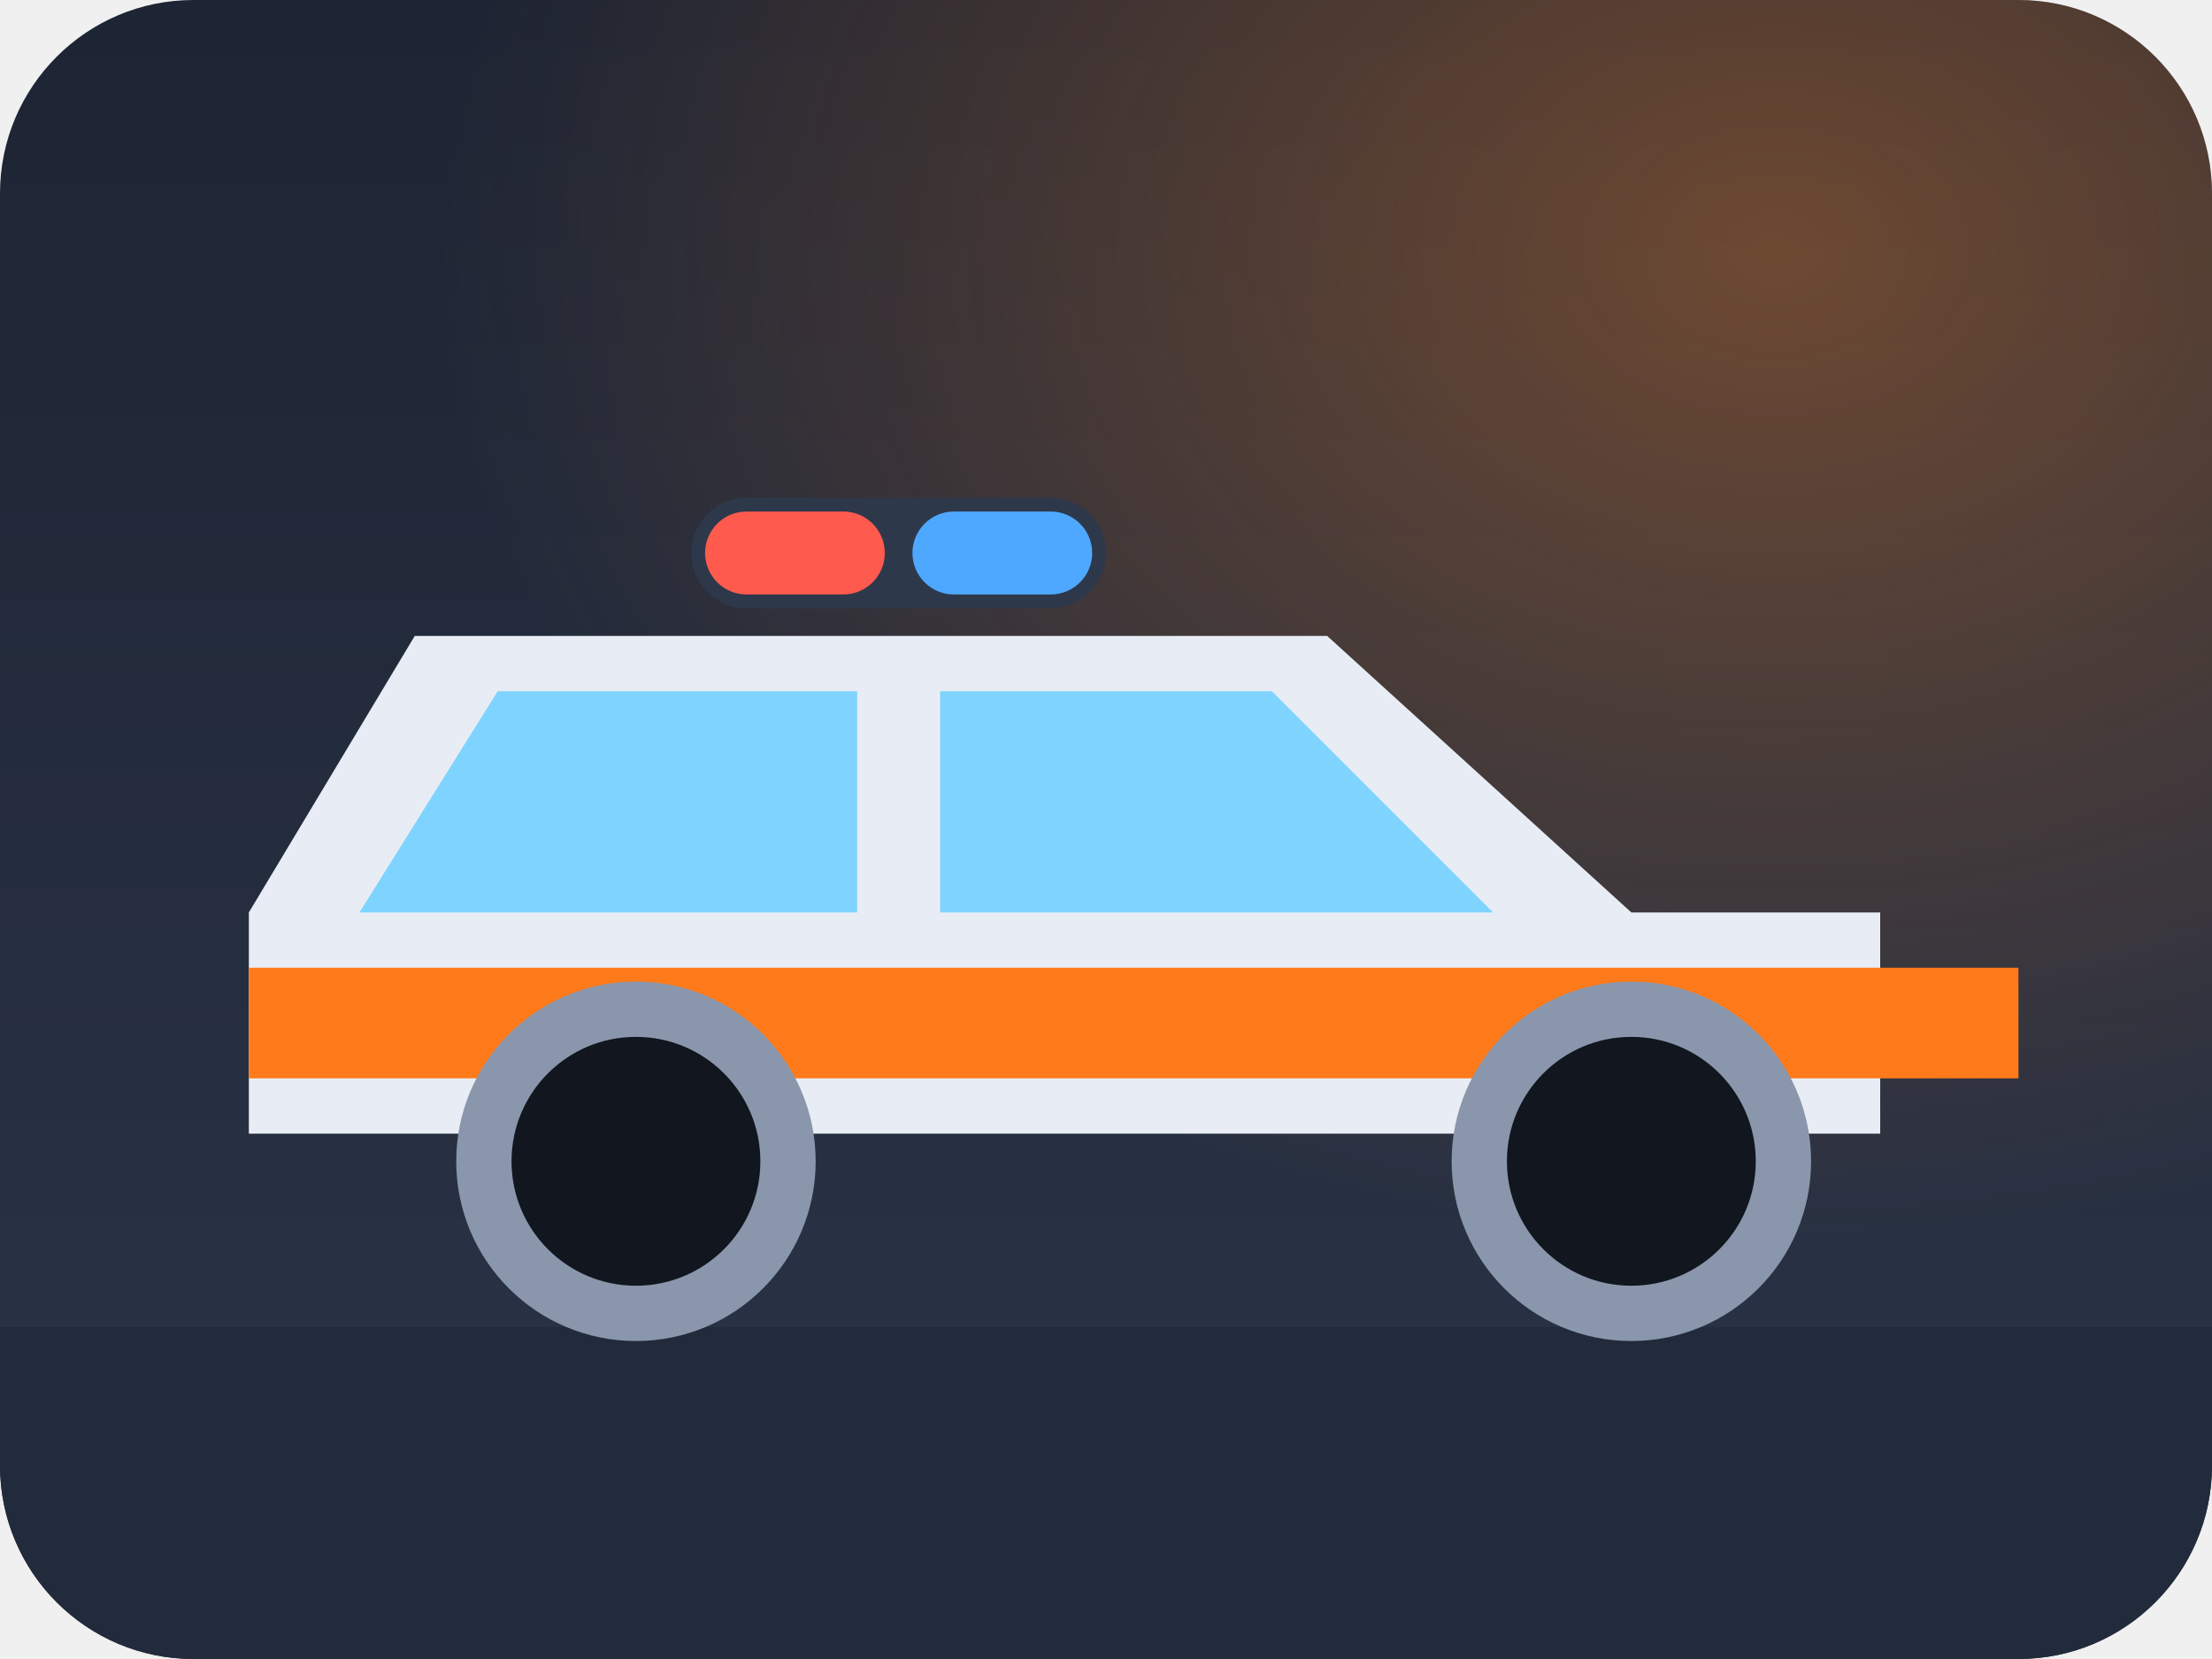
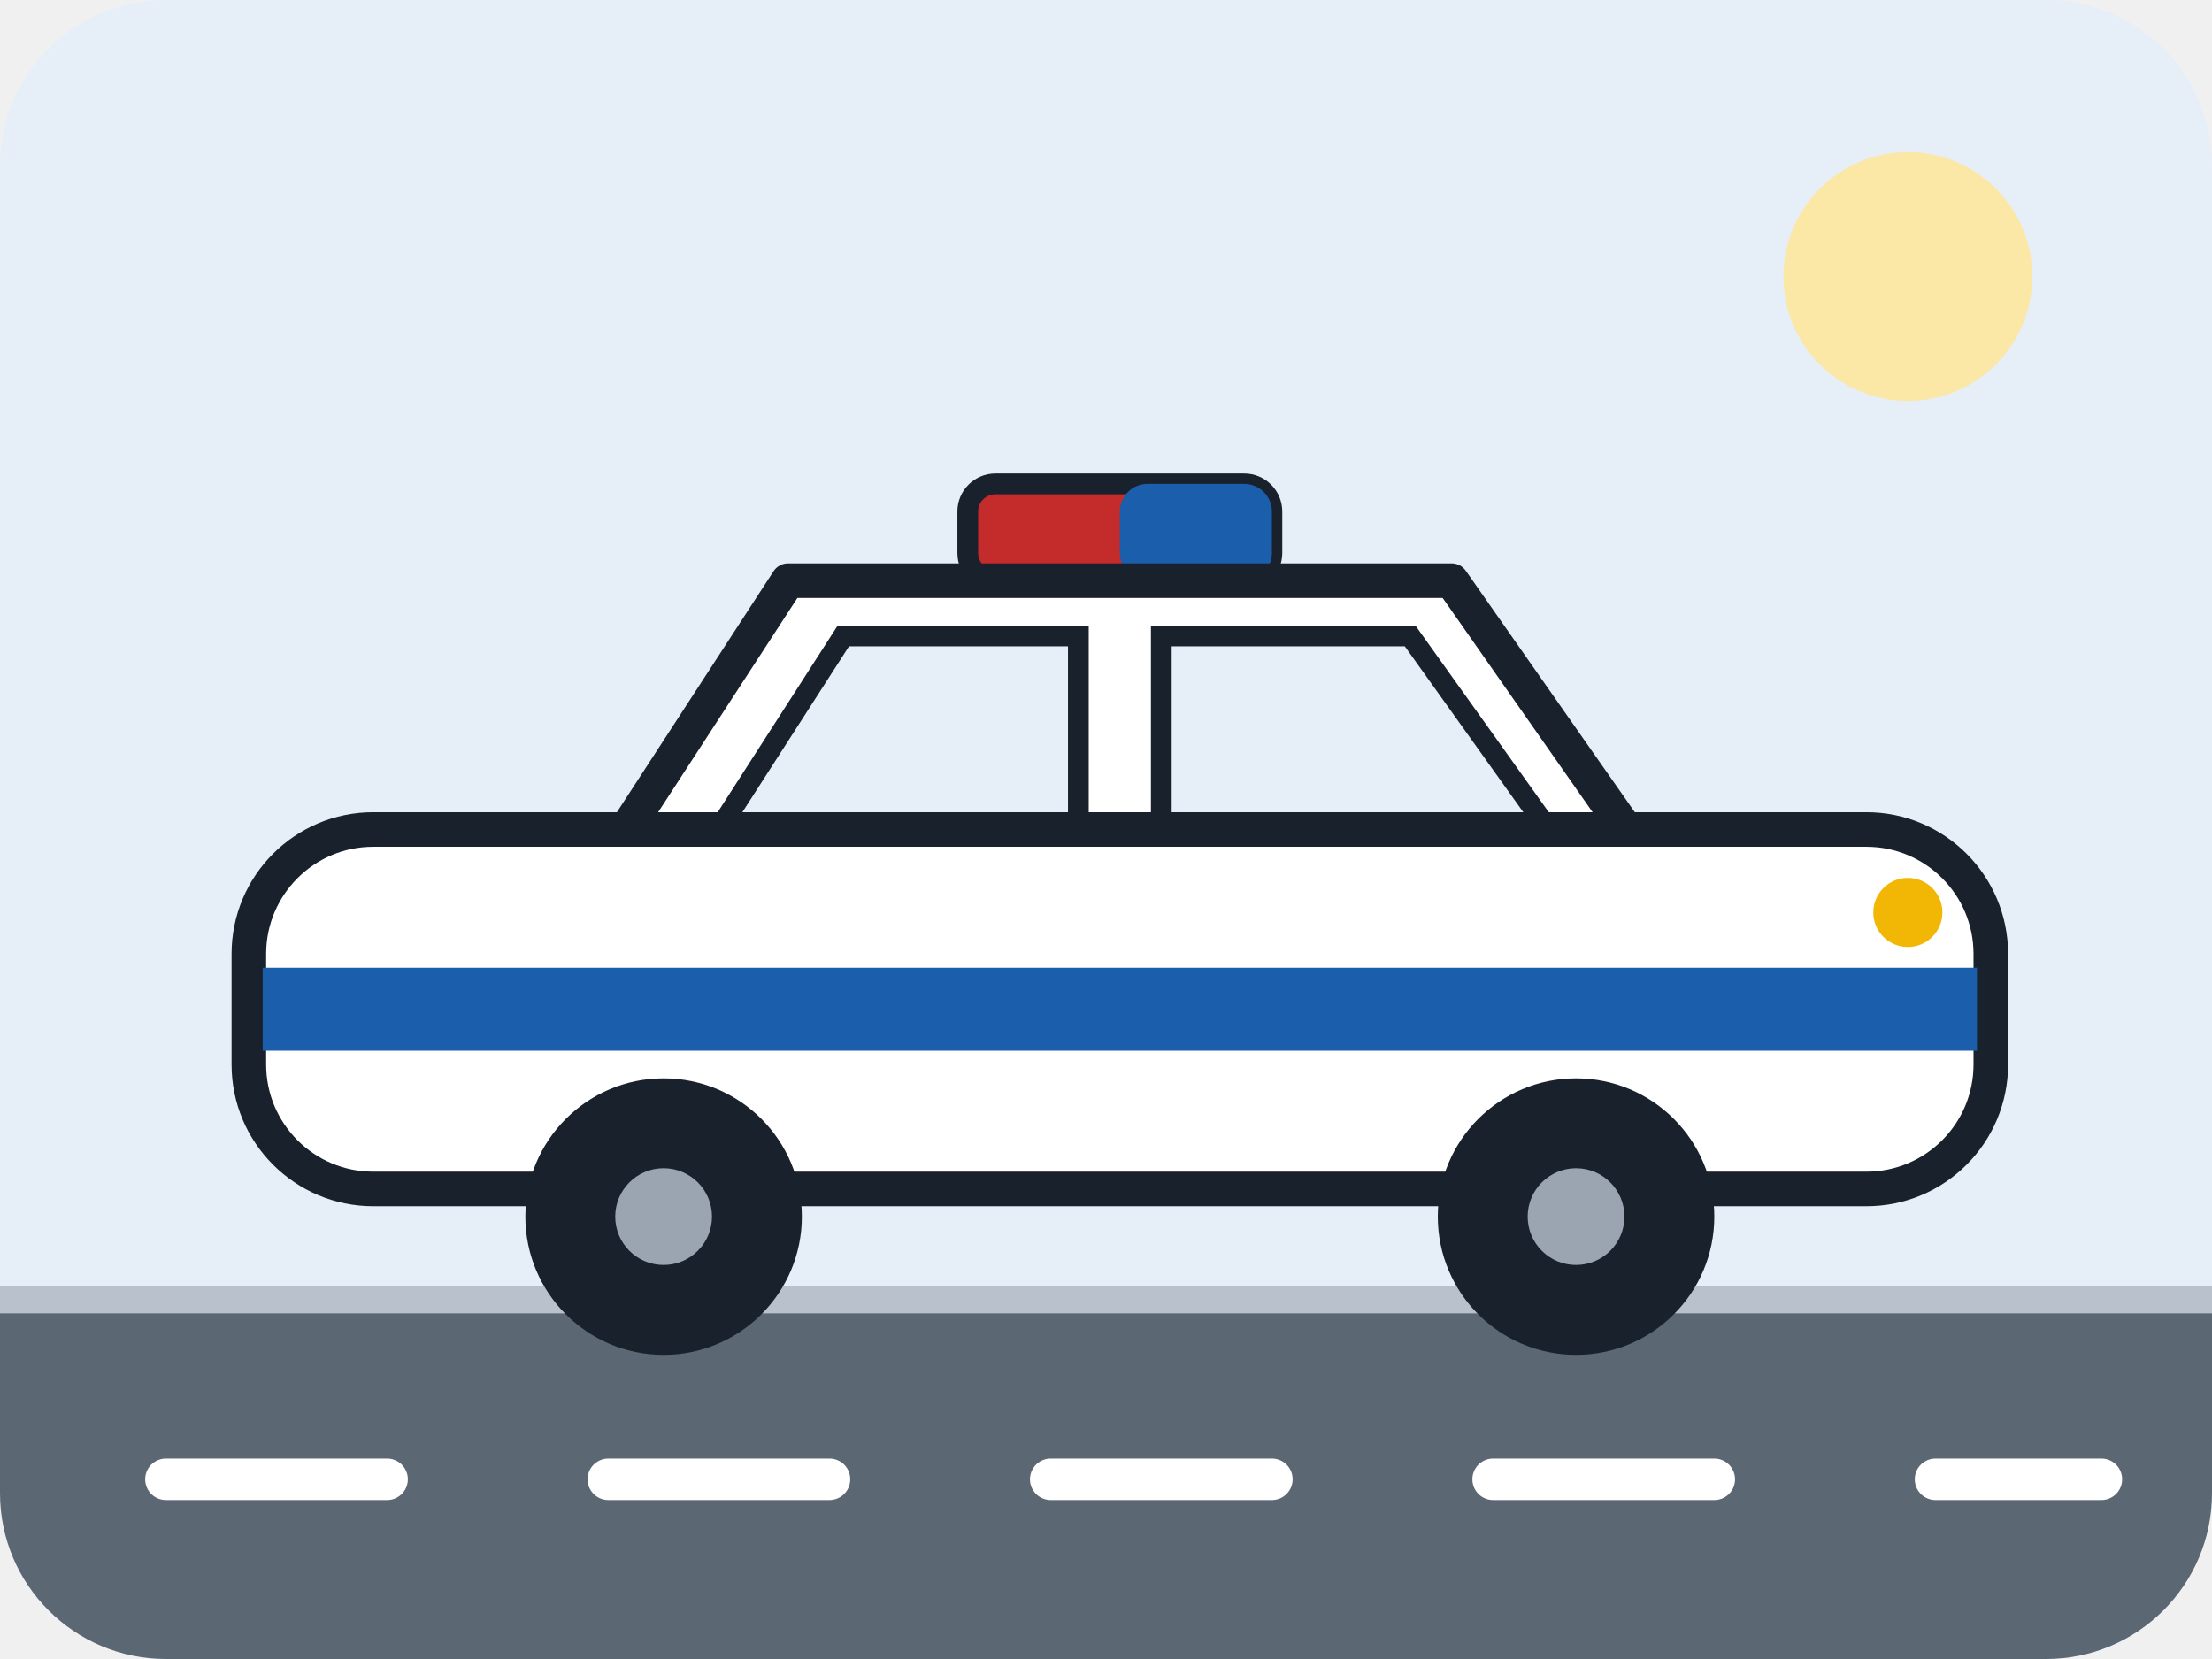
<svg xmlns="http://www.w3.org/2000/svg" viewBox="0 0 160 120" role="img" aria-label="Veículo">
-   <defs>
-     <linearGradient id="sky" x1="0" y1="0" x2="0" y2="1">
-       <stop offset="0" stop-color="#1d2433" />
-       <stop offset="1" stop-color="#2b3548" />
-     </linearGradient>
-     <radialGradient id="glow" cx=".8" cy=".15" r=".6">
-       <stop offset="0" stop-color="#ff8a2b" stop-opacity=".35" />
-       <stop offset="1" stop-color="#ff8a2b" stop-opacity="0" />
-     </radialGradient>
-   </defs>
-   <rect width="160" height="120" rx="14" fill="url(#sky)" />
-   <rect width="160" height="120" rx="14" fill="url(#glow)" />
-   <path d="M0 96h160v10a14 14 0 0 1-14 14H14A14 14 0 0 1 0 106z" fill="#222b3b" />
-   <path d="M18 82V66l12-20h66l22 20h18v16z" fill="#e8edf5" />
-   <path d="M36 50h26v16H26zM68 50h24l16 16H68z" fill="#7fd3ff" />
-   <rect x="18" y="70" width="128" height="8" fill="#ff7a1a" />
-   <rect x="50" y="36" width="30" height="8" rx="4" fill="#2e384b" />
-   <rect x="51" y="37" width="13" height="6" rx="3" fill="#ff5a4e" />
-   <rect x="66" y="37" width="13" height="6" rx="3" fill="#4ea8ff" />
-   <circle cx="46" cy="84" r="11" fill="#11161f" stroke="#8a96ab" stroke-width="4" />
-   <circle cx="118" cy="84" r="11" fill="#11161f" stroke="#8a96ab" stroke-width="4" />
+   <rect width="160" height="120" rx="12" fill="#e6eef7" />
+   <circle cx="138" cy="20" r="9" fill="#fbe7a6" />
+   <path d="M0 94h160v14a12 12 0 0 1-12 12H12A12 12 0 0 1 0 108z" fill="#5c6774" />
+   <path d="M0 94h160" stroke="#b8c1cc" stroke-width="2" />
+   <path d="M12 107h16M44 107h16M76 107h16M108 107h16M140 107h12" stroke="#fff" stroke-width="3" stroke-linecap="round" />
+   <rect x="70" y="35" width="22" height="7" rx="2" fill="#c42b2b" stroke="#18212c" stroke-width="1.5" />
+   <rect x="81" y="35" width="11" height="7" rx="2" fill="#1b5eab" />
+   <path d="M44 62 L57 42 h48 l14 20 Z" fill="#fff" stroke="#18212c" stroke-width="2.5" stroke-linejoin="round" />
+   <path d="M61 46h17v14H52z" fill="#e6eef7" stroke="#18212c" stroke-width="1.5" />
+   <path d="M84 46h18l10 14H84z" fill="#e6eef7" stroke="#18212c" stroke-width="1.5" />
+   <rect x="18" y="60" width="126" height="26" rx="9" fill="#fff" stroke="#18212c" stroke-width="2.5" stroke-linejoin="round" />
+   <rect x="19" y="70" width="124" height="6" fill="#1b5eab" />
+   <circle cx="138" cy="66" r="2.5" fill="#f2b705" />
+   <circle cx="48" cy="88" r="10" fill="#18212c" />
+   <circle cx="48" cy="88" r="3.5" fill="#9aa5b1" />
+   <circle cx="114" cy="88" r="10" fill="#18212c" />
+   <circle cx="114" cy="88" r="3.5" fill="#9aa5b1" />
</svg>
